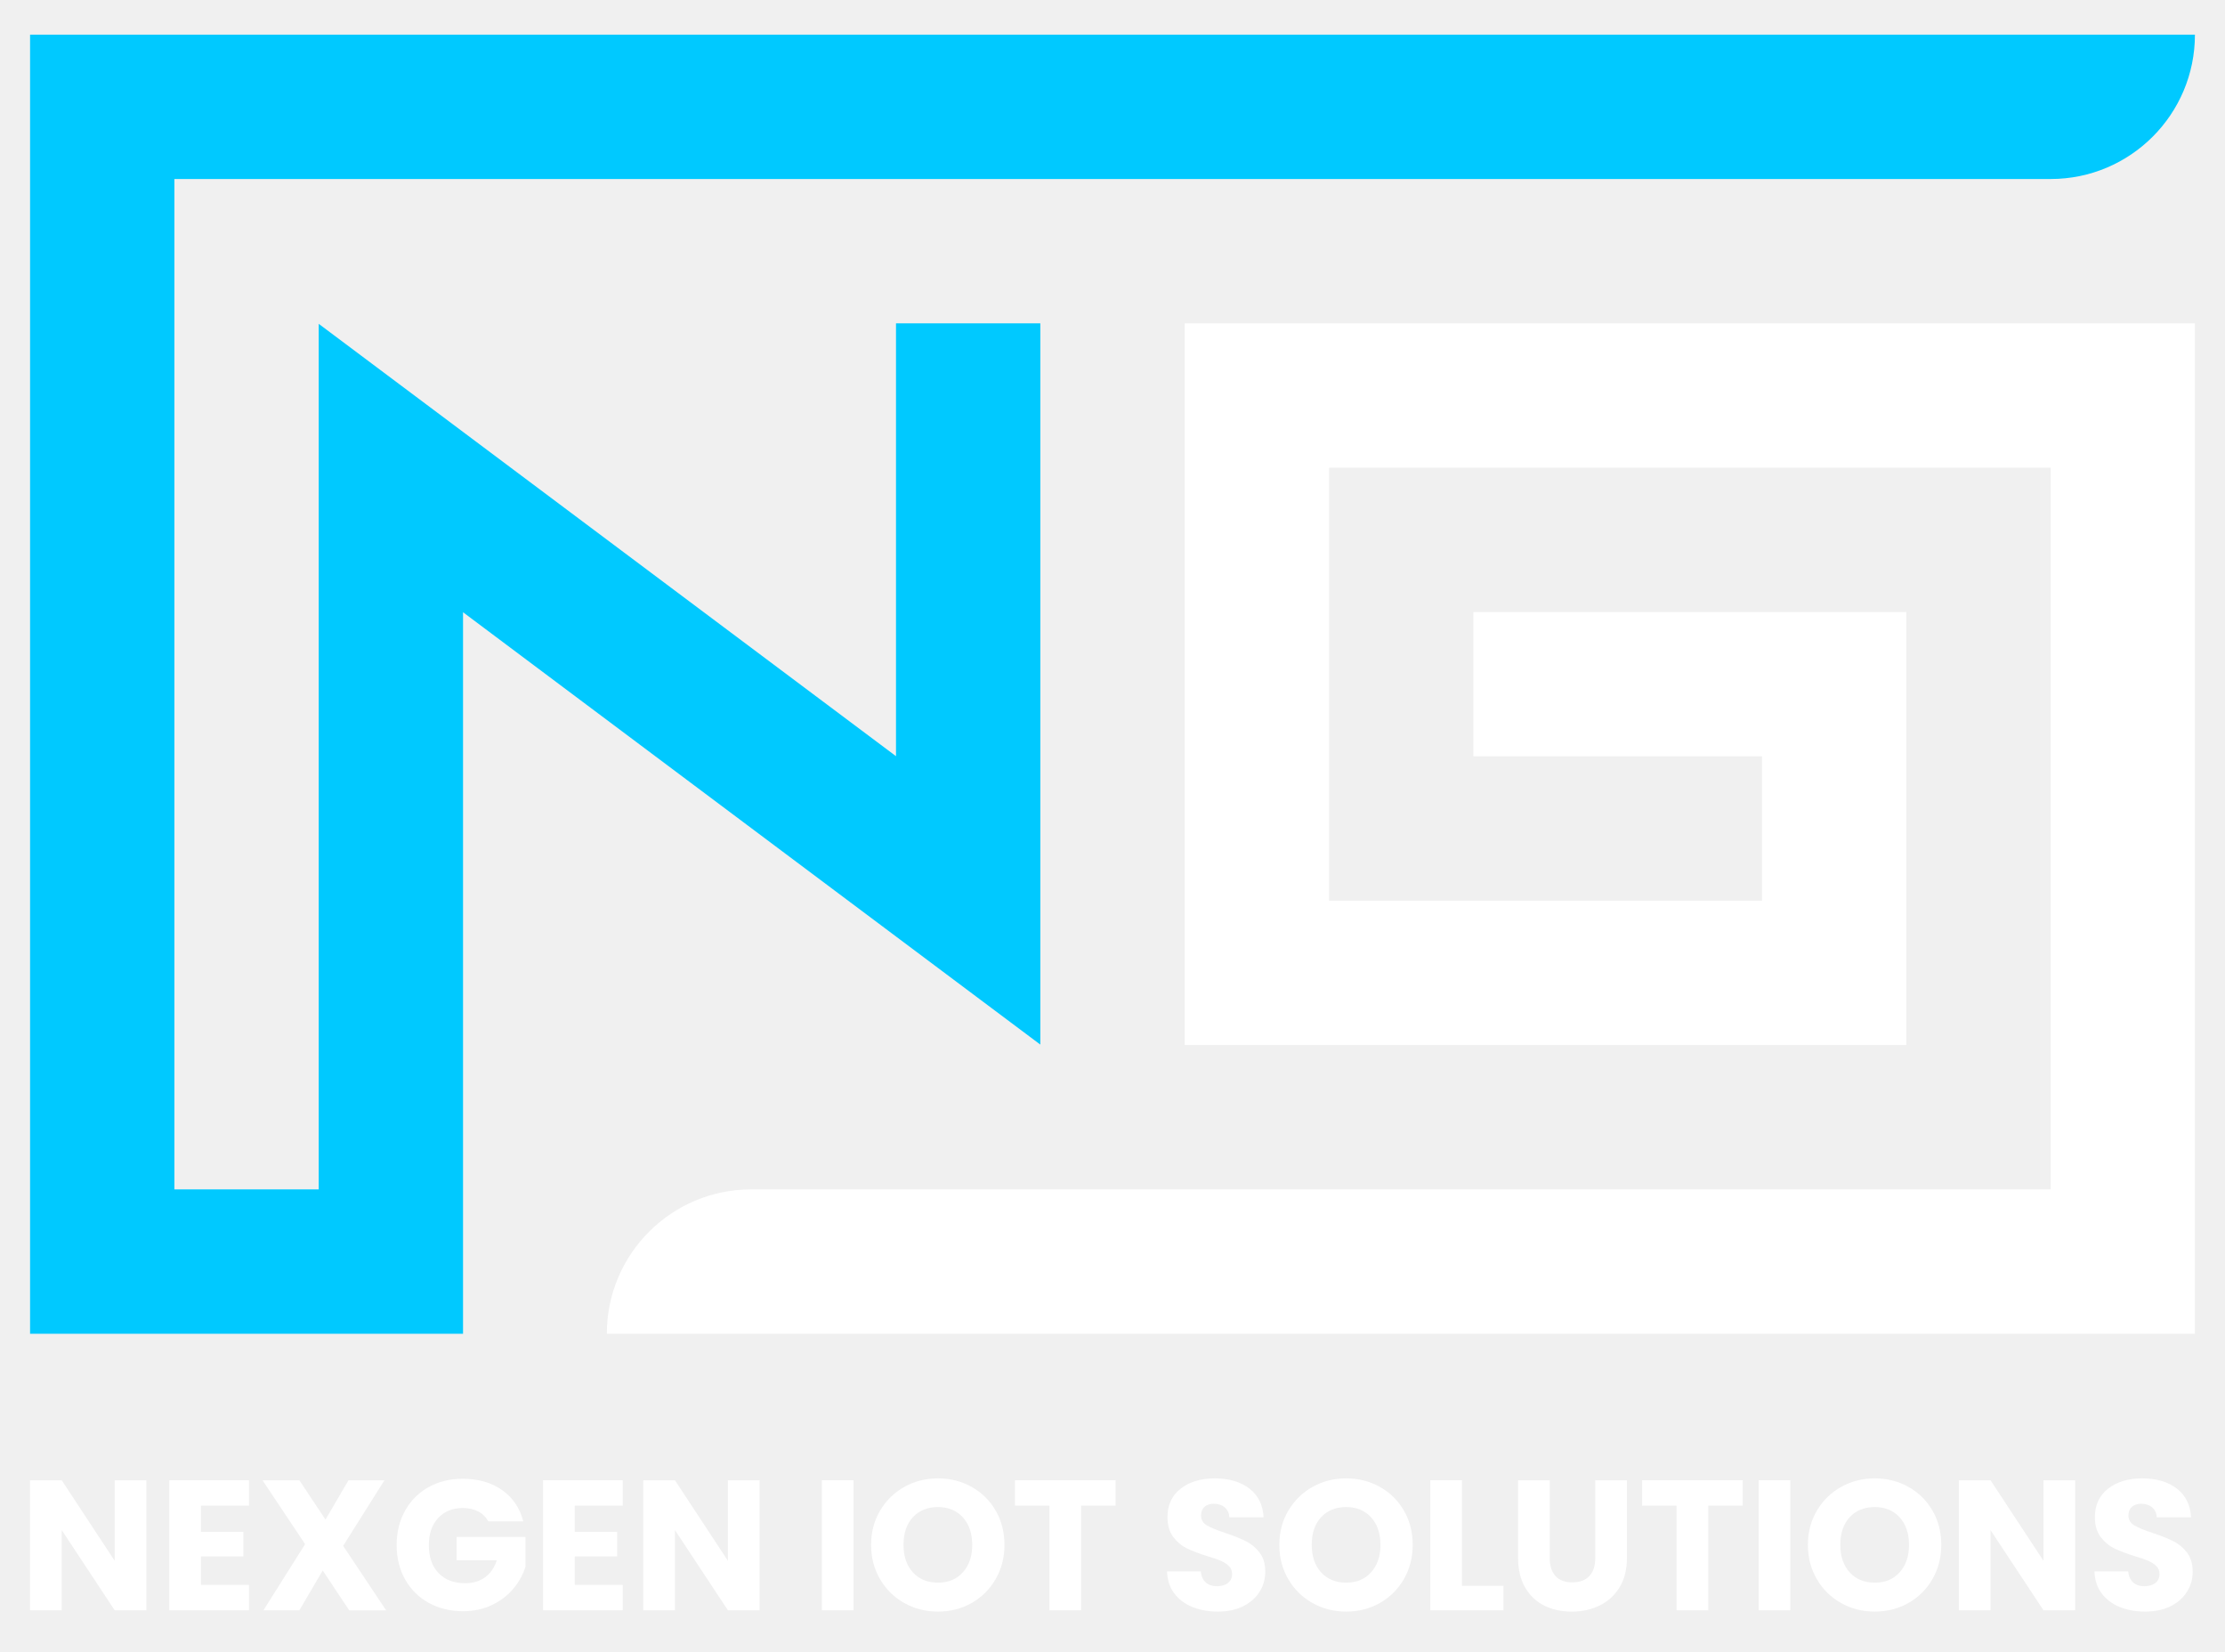
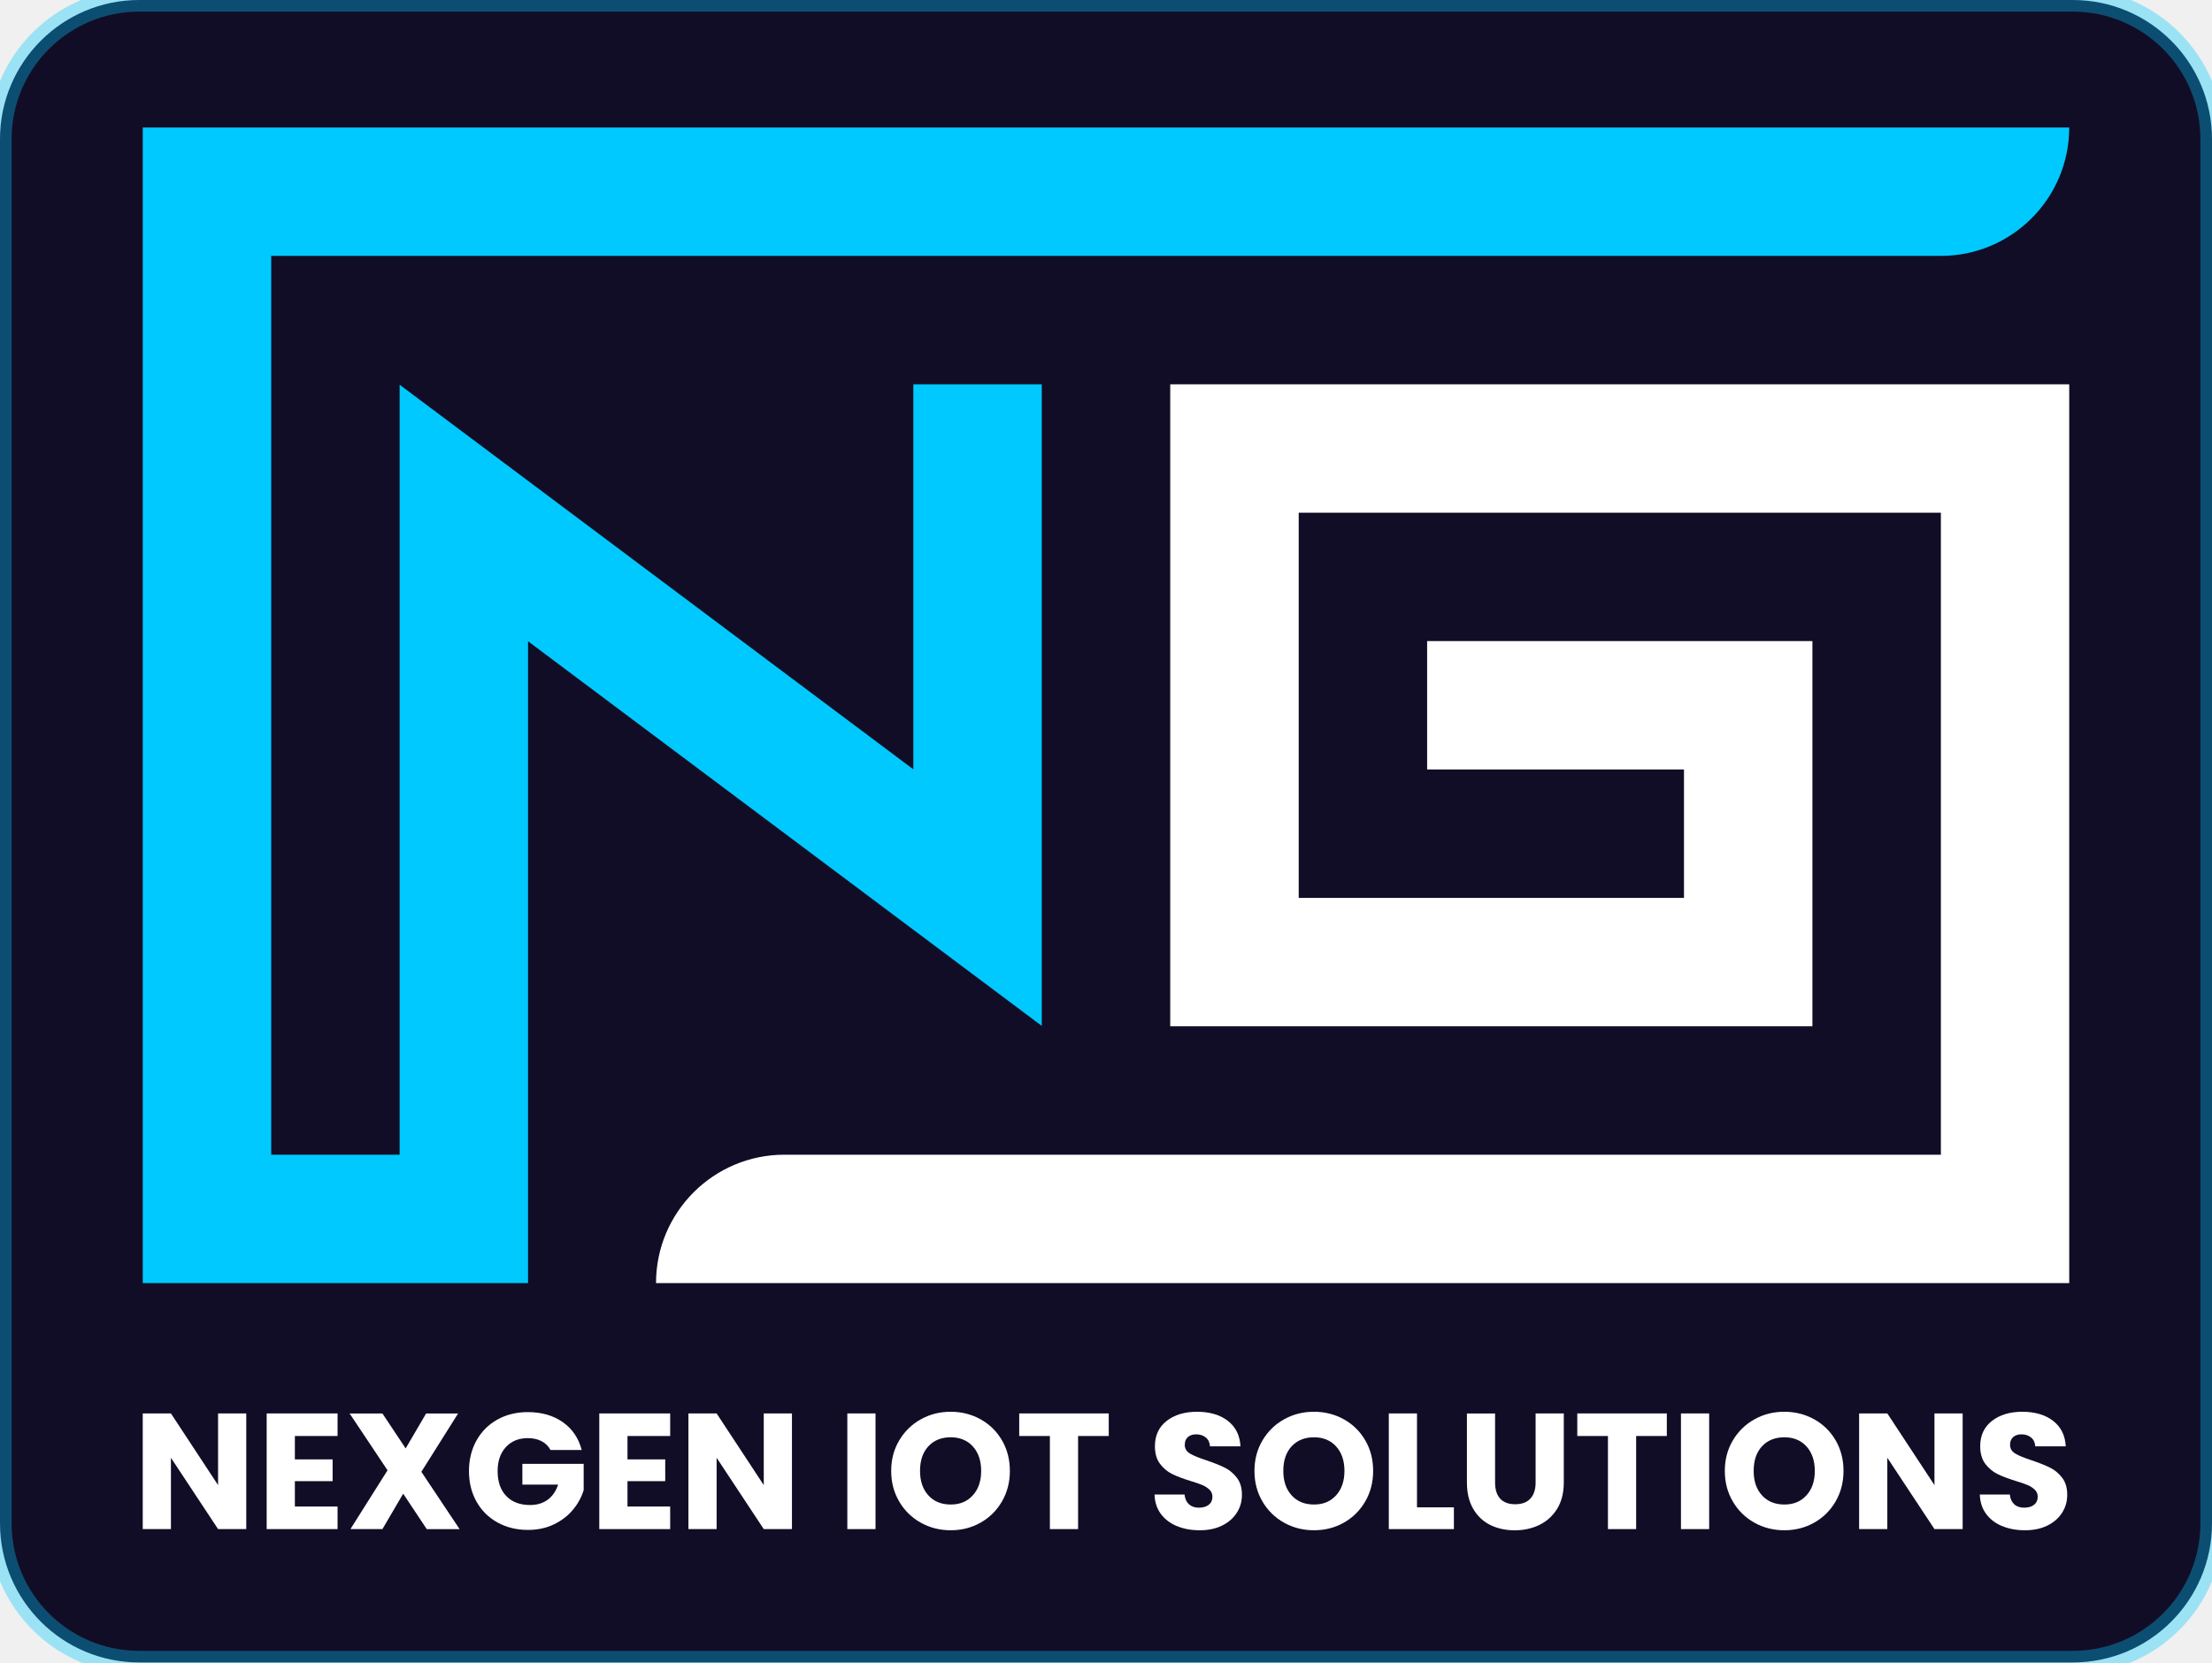
- <svg xmlns="http://www.w3.org/2000/svg" id="Layer_1" viewBox="0 0 512 380">
+ <svg xmlns="http://www.w3.org/2000/svg" id="Layer_1" viewBox="-30 -25 572 430">
  <defs>
    <style>.cls-1{fill:#00c9ff;}.cls-2{fill:#fff;}</style>
  </defs>
+   <rect x="-30" y="-25" width="572" height="430" rx="36" fill="#120d26" stroke="#00c9ff" stroke-width="6" stroke-opacity="0.35" />
  <path class="cls-1" d="M40.13,7.97h0s-33.21,0-33.21,0V306.88s0,0,0,0h0s99.63,0,99.63,0h0V140.87l99.63,74.61,33.21,24.87V74.4h-33.21v99.59L106.55,99.38l-33.21-24.87v199.16H40.13V41.19H471.87c18.34,0,33.21-14.87,33.21-33.21H40.13Z" />
  <path class="cls-2" d="M505.09,74.4h-33.21s-166.06,0-166.06,0h-33.21V240.45h166.06v-66.42h0v-33.21h-99.63v33.21h66.42v33.21h-99.63V107.61h166.06v166.06H172.85c-18.34,0-33.21,14.87-33.21,33.21H471.87s33.21,0,33.21,0V74.4Z" />
  <g>
    <path class="cls-2" d="M33.68,370.51h-7.29l-12.19-18.45v18.45H6.91v-29.92h7.29l12.19,18.54v-18.54h7.29v29.92Z" />
    <path class="cls-2" d="M46.25,346.43v6.05h9.76v5.63h-9.76v6.56h11.04v5.84h-18.33v-29.92h18.33v5.84h-11.04Z" />
    <path class="cls-2" d="M80.35,370.51l-6.09-9.16-5.37,9.16h-8.27l9.59-15.21-9.8-14.7h8.48l6.01,9.04,5.29-9.04h8.27l-9.5,15.09,9.89,14.83h-8.48Z" />
    <path class="cls-2" d="M112.36,350.05c-.54-.99-1.31-1.76-2.32-2.28-1.01-.53-2.19-.79-3.56-.79-2.36,0-4.25,.78-5.67,2.32-1.42,1.55-2.13,3.62-2.13,6.2,0,2.76,.75,4.91,2.24,6.46,1.49,1.55,3.54,2.32,6.16,2.32,1.79,0,3.3-.46,4.54-1.36,1.24-.91,2.14-2.22,2.71-3.92h-9.25v-5.37h15.85v6.78c-.54,1.82-1.46,3.51-2.75,5.07-1.29,1.56-2.93,2.83-4.92,3.79-1.99,.97-4.23,1.45-6.73,1.45-2.96,0-5.59-.65-7.91-1.94-2.32-1.29-4.12-3.09-5.41-5.39-1.29-2.3-1.94-4.93-1.94-7.88s.65-5.59,1.94-7.91c1.29-2.32,3.09-4.12,5.39-5.41,2.3-1.29,4.93-1.94,7.88-1.94,3.58,0,6.6,.87,9.06,2.6,2.46,1.73,4.08,4.13,4.88,7.2h-8.06Z" />
    <path class="cls-2" d="M132.26,346.43v6.05h9.76v5.63h-9.76v6.56h11.04v5.84h-18.33v-29.92h18.33v5.84h-11.04Z" />
    <path class="cls-2" d="M174.79,370.51h-7.29l-12.19-18.45v18.45h-7.29v-29.92h7.29l12.19,18.54v-18.54h7.29v29.92Z" />
    <path class="cls-2" d="M196.4,340.59v29.92h-7.29v-29.92h7.29Z" />
    <path class="cls-2" d="M208.1,368.85c-2.34-1.31-4.21-3.13-5.58-5.48-1.38-2.34-2.07-4.98-2.07-7.91s.69-5.55,2.07-7.88c1.38-2.33,3.24-4.15,5.58-5.46,2.34-1.31,4.92-1.96,7.74-1.96s5.39,.65,7.74,1.96c2.34,1.31,4.19,3.13,5.54,5.46,1.35,2.33,2.02,4.96,2.02,7.88s-.68,5.56-2.05,7.91-3.21,4.17-5.54,5.48c-2.33,1.31-4.9,1.96-7.71,1.96s-5.39-.65-7.74-1.96Zm13.47-7.08c1.43-1.59,2.15-3.69,2.15-6.31s-.72-4.75-2.15-6.33c-1.44-1.58-3.35-2.37-5.73-2.37s-4.34,.78-5.78,2.34c-1.44,1.56-2.15,3.68-2.15,6.35s.72,4.75,2.15,6.33c1.43,1.58,3.36,2.37,5.78,2.37s4.3-.79,5.73-2.39Z" />
    <path class="cls-2" d="M256.71,340.59v5.84h-7.93v24.08h-7.29v-24.08h-7.93v-5.84h23.14Z" />
    <path class="cls-2" d="M274.35,369.74c-1.73-.71-3.12-1.76-4.16-3.15-1.04-1.39-1.58-3.07-1.64-5.03h7.76c.11,1.11,.5,1.95,1.15,2.54,.65,.58,1.51,.87,2.56,.87s1.93-.25,2.56-.75c.62-.5,.94-1.18,.94-2.07,0-.74-.25-1.35-.75-1.83-.5-.48-1.11-.88-1.83-1.19s-1.75-.67-3.09-1.07c-1.93-.6-3.51-1.19-4.73-1.79-1.22-.6-2.27-1.48-3.15-2.64-.88-1.16-1.32-2.68-1.32-4.56,0-2.78,1.01-4.96,3.03-6.54,2.02-1.58,4.65-2.37,7.88-2.37s5.95,.79,7.97,2.37c2.02,1.58,3.1,3.77,3.24,6.58h-7.88c-.06-.97-.41-1.73-1.07-2.28-.65-.55-1.49-.83-2.51-.83-.88,0-1.59,.23-2.13,.7-.54,.47-.81,1.14-.81,2.02,0,.97,.45,1.72,1.36,2.26,.91,.54,2.33,1.12,4.26,1.75,1.93,.65,3.5,1.28,4.71,1.88,1.21,.6,2.25,1.46,3.13,2.6,.88,1.14,1.32,2.6,1.32,4.39s-.43,3.25-1.3,4.64c-.87,1.39-2.12,2.5-3.77,3.33s-3.59,1.24-5.84,1.24-4.15-.36-5.88-1.07Z" />
    <path class="cls-2" d="M302.04,368.85c-2.34-1.31-4.21-3.13-5.58-5.48-1.38-2.34-2.07-4.98-2.07-7.91s.69-5.55,2.07-7.88c1.38-2.33,3.24-4.15,5.58-5.46,2.34-1.31,4.92-1.96,7.74-1.96s5.39,.65,7.74,1.96c2.34,1.31,4.19,3.13,5.54,5.46,1.35,2.33,2.02,4.96,2.02,7.88s-.68,5.56-2.05,7.91-3.21,4.17-5.54,5.48c-2.33,1.31-4.9,1.96-7.71,1.96s-5.39-.65-7.74-1.96Zm13.47-7.08c1.43-1.59,2.15-3.69,2.15-6.31s-.72-4.75-2.15-6.33c-1.44-1.58-3.35-2.37-5.73-2.37s-4.34,.78-5.78,2.34c-1.44,1.56-2.15,3.68-2.15,6.35s.72,4.75,2.15,6.33c1.43,1.58,3.36,2.37,5.78,2.37s4.3-.79,5.73-2.39Z" />
    <path class="cls-2" d="M336.41,364.88h9.55v5.63h-16.83v-29.92h7.29v24.29Z" />
    <path class="cls-2" d="M356.61,340.59v17.9c0,1.79,.44,3.17,1.32,4.14s2.17,1.45,3.88,1.45,3.01-.48,3.92-1.45c.91-.97,1.36-2.35,1.36-4.14v-17.9h7.29v17.86c0,2.67-.57,4.93-1.7,6.78-1.14,1.85-2.66,3.24-4.58,4.18s-4.06,1.41-6.41,1.41-4.47-.46-6.33-1.38c-1.86-.92-3.33-2.32-4.41-4.18-1.08-1.86-1.62-4.13-1.62-6.8v-17.86h7.29Z" />
    <path class="cls-2" d="M401.02,340.59v5.84h-7.93v24.08h-7.29v-24.08h-7.93v-5.84h23.14Z" />
    <path class="cls-2" d="M411.97,340.59v29.92h-7.29v-29.92h7.29Z" />
    <path class="cls-2" d="M423.67,368.85c-2.34-1.31-4.21-3.13-5.58-5.48-1.38-2.34-2.07-4.98-2.07-7.91s.69-5.55,2.07-7.88c1.38-2.33,3.24-4.15,5.58-5.46,2.34-1.31,4.92-1.96,7.74-1.96s5.39,.65,7.74,1.96c2.35,1.31,4.19,3.13,5.54,5.46s2.02,4.96,2.02,7.88-.68,5.56-2.05,7.91-3.21,4.17-5.54,5.48c-2.33,1.31-4.9,1.96-7.71,1.96s-5.39-.65-7.74-1.96Zm13.47-7.08c1.44-1.59,2.15-3.69,2.15-6.31s-.72-4.75-2.15-6.33c-1.44-1.58-3.35-2.37-5.73-2.37s-4.34,.78-5.78,2.34c-1.44,1.56-2.15,3.68-2.15,6.35s.72,4.75,2.15,6.33c1.44,1.58,3.36,2.37,5.78,2.37s4.3-.79,5.73-2.39Z" />
    <path class="cls-2" d="M477.52,370.51h-7.29l-12.19-18.45v18.45h-7.29v-29.92h7.29l12.19,18.54v-18.54h7.29v29.92Z" />
    <path class="cls-2" d="M487.75,369.74c-1.73-.71-3.12-1.76-4.15-3.15-1.04-1.39-1.58-3.07-1.64-5.03h7.76c.11,1.11,.5,1.95,1.15,2.54s1.51,.87,2.56,.87,1.93-.25,2.56-.75c.62-.5,.94-1.18,.94-2.07,0-.74-.25-1.35-.75-1.83-.5-.48-1.11-.88-1.83-1.19s-1.76-.67-3.09-1.07c-1.93-.6-3.51-1.19-4.73-1.79-1.22-.6-2.27-1.48-3.15-2.64-.88-1.16-1.32-2.68-1.32-4.56,0-2.78,1.01-4.96,3.03-6.54,2.02-1.58,4.65-2.37,7.88-2.37s5.95,.79,7.97,2.37c2.02,1.58,3.1,3.77,3.24,6.58h-7.88c-.06-.97-.41-1.73-1.07-2.28-.65-.55-1.49-.83-2.51-.83-.88,0-1.59,.23-2.13,.7-.54,.47-.81,1.14-.81,2.02,0,.97,.45,1.72,1.36,2.26,.91,.54,2.33,1.12,4.26,1.75,1.93,.65,3.5,1.28,4.71,1.88,1.21,.6,2.25,1.46,3.13,2.6,.88,1.14,1.32,2.6,1.32,4.39s-.43,3.25-1.3,4.64c-.87,1.39-2.12,2.5-3.77,3.33-1.65,.82-3.59,1.24-5.84,1.24s-4.15-.36-5.88-1.07Z" />
  </g>
</svg>
